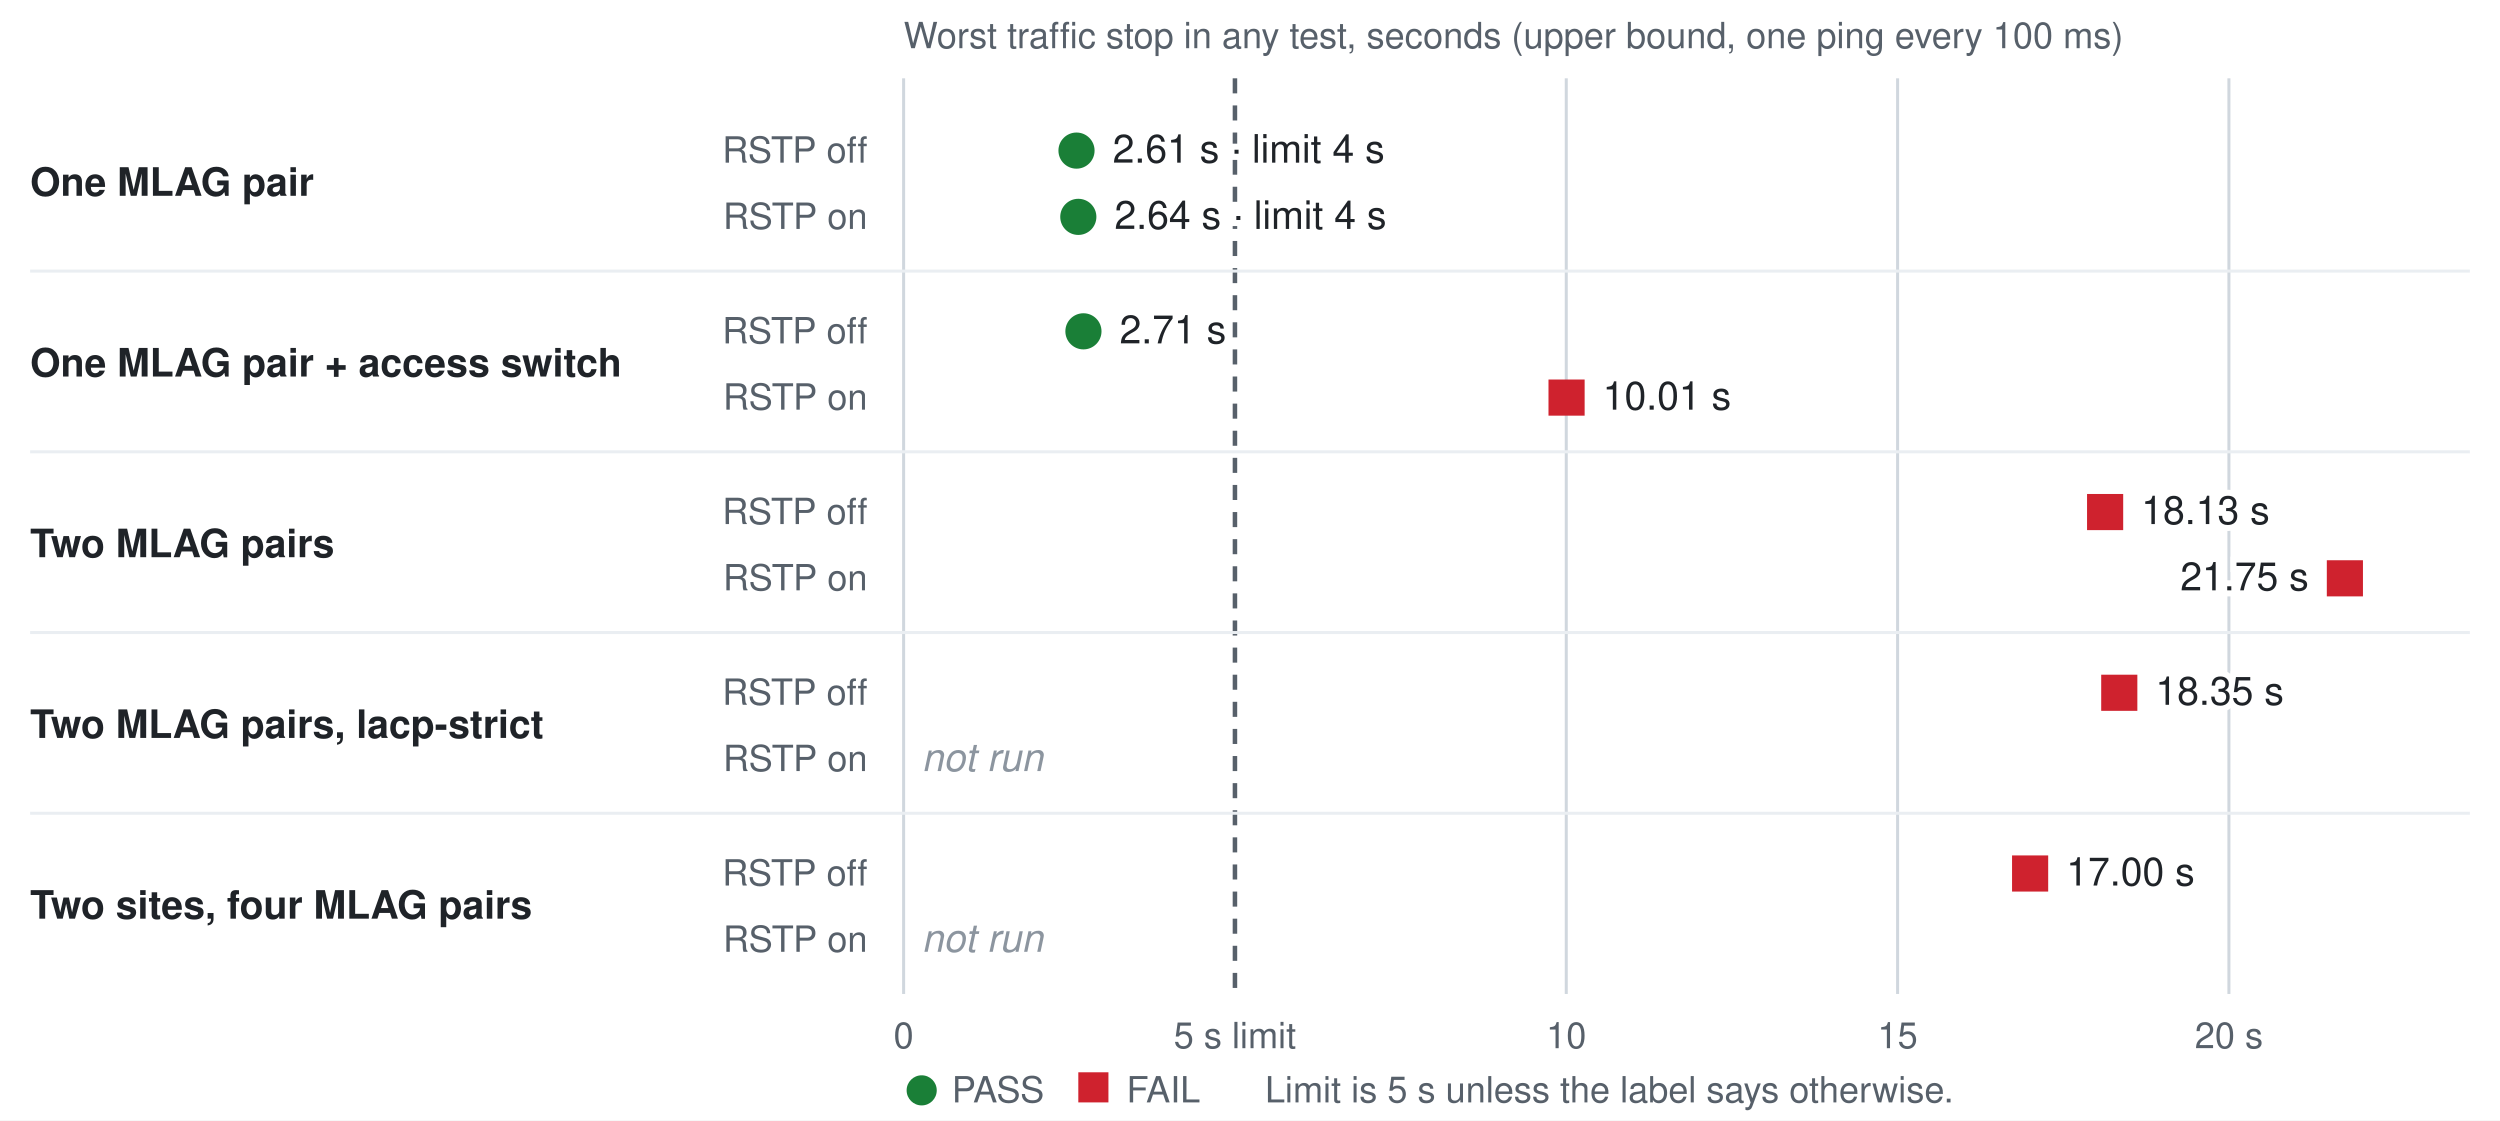
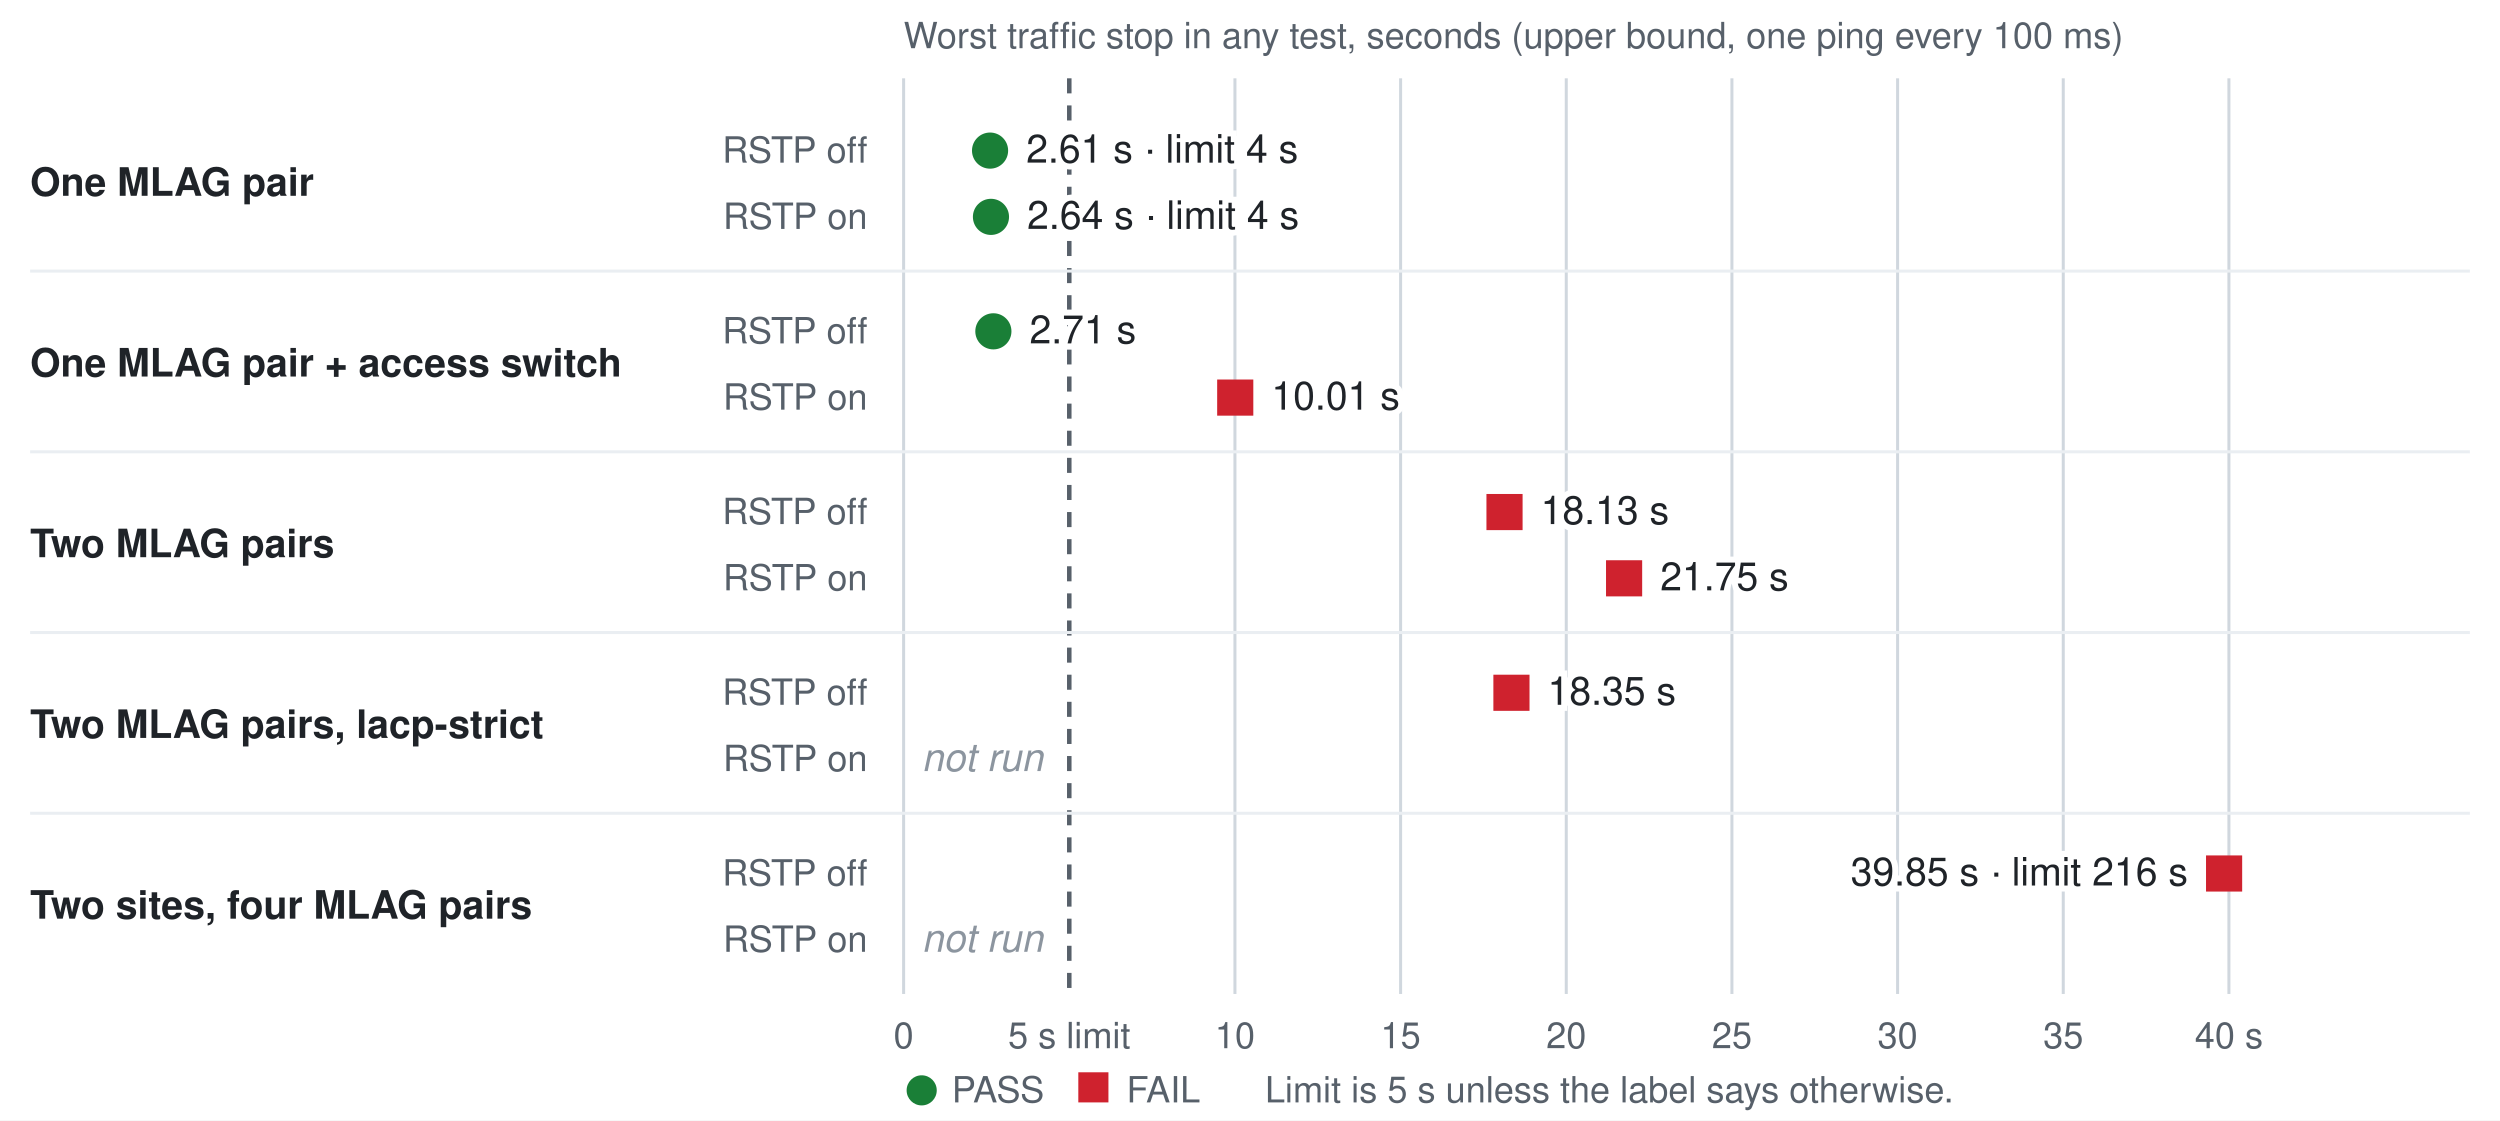
<svg xmlns="http://www.w3.org/2000/svg" width="830" height="372" viewBox="0 0 830 372" font-family="-apple-system, BlinkMacSystemFont, 'Segoe UI', Helvetica, Arial, sans-serif" font-size="13" fill="#1f2328">
  <rect width="830" height="372" fill="#ffffff" />
  <text x="300" y="16" font-size="12" fill="#57606a">Worst traffic stop in any test, seconds (upper bound, one ping every 100 ms)</text>
  <g stroke="#d0d7de" stroke-width="1">
    <line x1="300" y1="26" x2="300" y2="330" />
+     <line x1="410" y1="26" x2="410" y2="330" />
+     <line x1="465" y1="26" x2="465" y2="330" />
    <line x1="520" y1="26" x2="520" y2="330" />
+     <line x1="575" y1="26" x2="575" y2="330" />
    <line x1="630" y1="26" x2="630" y2="330" />
+     <line x1="685" y1="26" x2="685" y2="330" />
    <line x1="740" y1="26" x2="740" y2="330" />
  </g>
-   <line x1="410" y1="26" x2="410" y2="330" stroke="#57606a" stroke-width="1.5" stroke-dasharray="5 4" />
+   <line x1="355" y1="26" x2="355" y2="330" stroke="#57606a" stroke-width="1.5" stroke-dasharray="5 4" />
  <g font-size="12" fill="#57606a" text-anchor="middle">
    <text x="300" y="348">0</text>
-     <text x="410" y="348">5 s limit</text>
-     <text x="520" y="348">10</text>
-     <text x="630" y="348">15</text>
-     <text x="740" y="348">20 s</text>
+     <text x="355" y="348">5 s limit</text>
+     <text x="410" y="348">10</text>
+     <text x="465" y="348">15</text>
+     <text x="520" y="348">20</text>
+     <text x="575" y="348">25</text>
+     <text x="630" y="348">30</text>
+     <text x="685" y="348">35</text>
+     <text x="740" y="348">40 s</text>
  </g>
  <g stroke="#eaeef2" stroke-width="1">
    <line x1="10" y1="90" x2="820" y2="90" />
    <line x1="10" y1="150" x2="820" y2="150" />
    <line x1="10" y1="210" x2="820" y2="210" />
    <line x1="10" y1="270" x2="820" y2="270" />
  </g>
  <g font-weight="600">
    <text x="10" y="65">One MLAG pair</text>
    <text x="10" y="125">One MLAG pair + access switch</text>
    <text x="10" y="185">Two MLAG pairs</text>
    <text x="10" y="245">Two MLAG pairs, lacp-strict</text>
    <text x="10" y="305">Two sites, four MLAG pairs</text>
  </g>
  <g font-size="12" fill="#57606a" text-anchor="end">
    <text x="288" y="54">RSTP off</text>
    <text x="288" y="76">RSTP on</text>
    <text x="288" y="114">RSTP off</text>
    <text x="288" y="136">RSTP on</text>
    <text x="288" y="174">RSTP off</text>
    <text x="288" y="196">RSTP on</text>
    <text x="288" y="234">RSTP off</text>
    <text x="288" y="256">RSTP on</text>
    <text x="288" y="294">RSTP off</text>
    <text x="288" y="316">RSTP on</text>
  </g>
  <g stroke="#fff" stroke-width="4" paint-order="stroke">
-     <circle cx="357.4" cy="50" r="6" fill="#1a7f37" stroke="none" />
-     <text x="369.4" y="54">2.61 s · limit 4 s</text>
-     <circle cx="358" cy="72" r="6" fill="#1a7f37" stroke="none" />
-     <text x="370" y="76">2.64 s · limit 4 s</text>
-     <circle cx="359.7" cy="110" r="6" fill="#1a7f37" stroke="none" />
-     <text x="371.7" y="114">2.71 s</text>
-     <rect x="514.1" y="126" width="12" height="12" fill="#cf222e" stroke="none" />
-     <text x="532.1" y="136">10.01 s</text>
-     <rect x="692.9" y="164" width="12" height="12" fill="#cf222e" stroke="none" />
-     <text x="710.9" y="174">18.13 s</text>
-     <rect x="772.5" y="186" width="12" height="12" fill="#cf222e" stroke="none" />
-     <text x="766.5" y="196" text-anchor="end">21.75 s</text>
-     <rect x="697.6" y="224" width="12" height="12" fill="#cf222e" stroke="none" />
-     <text x="715.6" y="234">18.35 s</text>
-     <rect x="668" y="284" width="12" height="12" fill="#cf222e" stroke="none" />
-     <text x="686" y="294">17.00 s</text>
+     <circle cx="328.7" cy="50" r="6" fill="#1a7f37" stroke="none" />
+     <text x="340.7" y="54">2.61 s · limit 4 s</text>
+     <circle cx="329" cy="72" r="6" fill="#1a7f37" stroke="none" />
+     <text x="341" y="76">2.64 s · limit 4 s</text>
+     <circle cx="329.8" cy="110" r="6" fill="#1a7f37" stroke="none" />
+     <text x="341.8" y="114">2.71 s</text>
+     <rect x="404.1" y="126" width="12" height="12" fill="#cf222e" stroke="none" />
+     <text x="422.1" y="136">10.01 s</text>
+     <rect x="493.5" y="164" width="12" height="12" fill="#cf222e" stroke="none" />
+     <text x="511.5" y="174">18.13 s</text>
+     <rect x="533.2" y="186" width="12" height="12" fill="#cf222e" stroke="none" />
+     <text x="551.2" y="196">21.75 s</text>
+     <rect x="495.8" y="224" width="12" height="12" fill="#cf222e" stroke="none" />
+     <text x="513.8" y="234">18.35 s</text>
+     <rect x="732.4" y="284" width="12" height="12" fill="#cf222e" stroke="none" />
+     <text x="726.4" y="294" text-anchor="end">39.85 s · limit 216 s</text>
  </g>
  <text x="306" y="256" fill="#8c959f" font-style="italic">not run</text>
  <text x="306" y="316" fill="#8c959f" font-style="italic">not run</text>
  <g font-size="12" fill="#57606a">
    <circle cx="306" cy="362" r="5" fill="#1a7f37" />
    <text x="316" y="366">PASS</text>
    <rect x="358" y="356" width="10" height="10" fill="#cf222e" />
    <text x="374" y="366">FAIL</text>
    <text x="420" y="366">Limit is 5 s unless the label says otherwise.</text>
  </g>
</svg>
